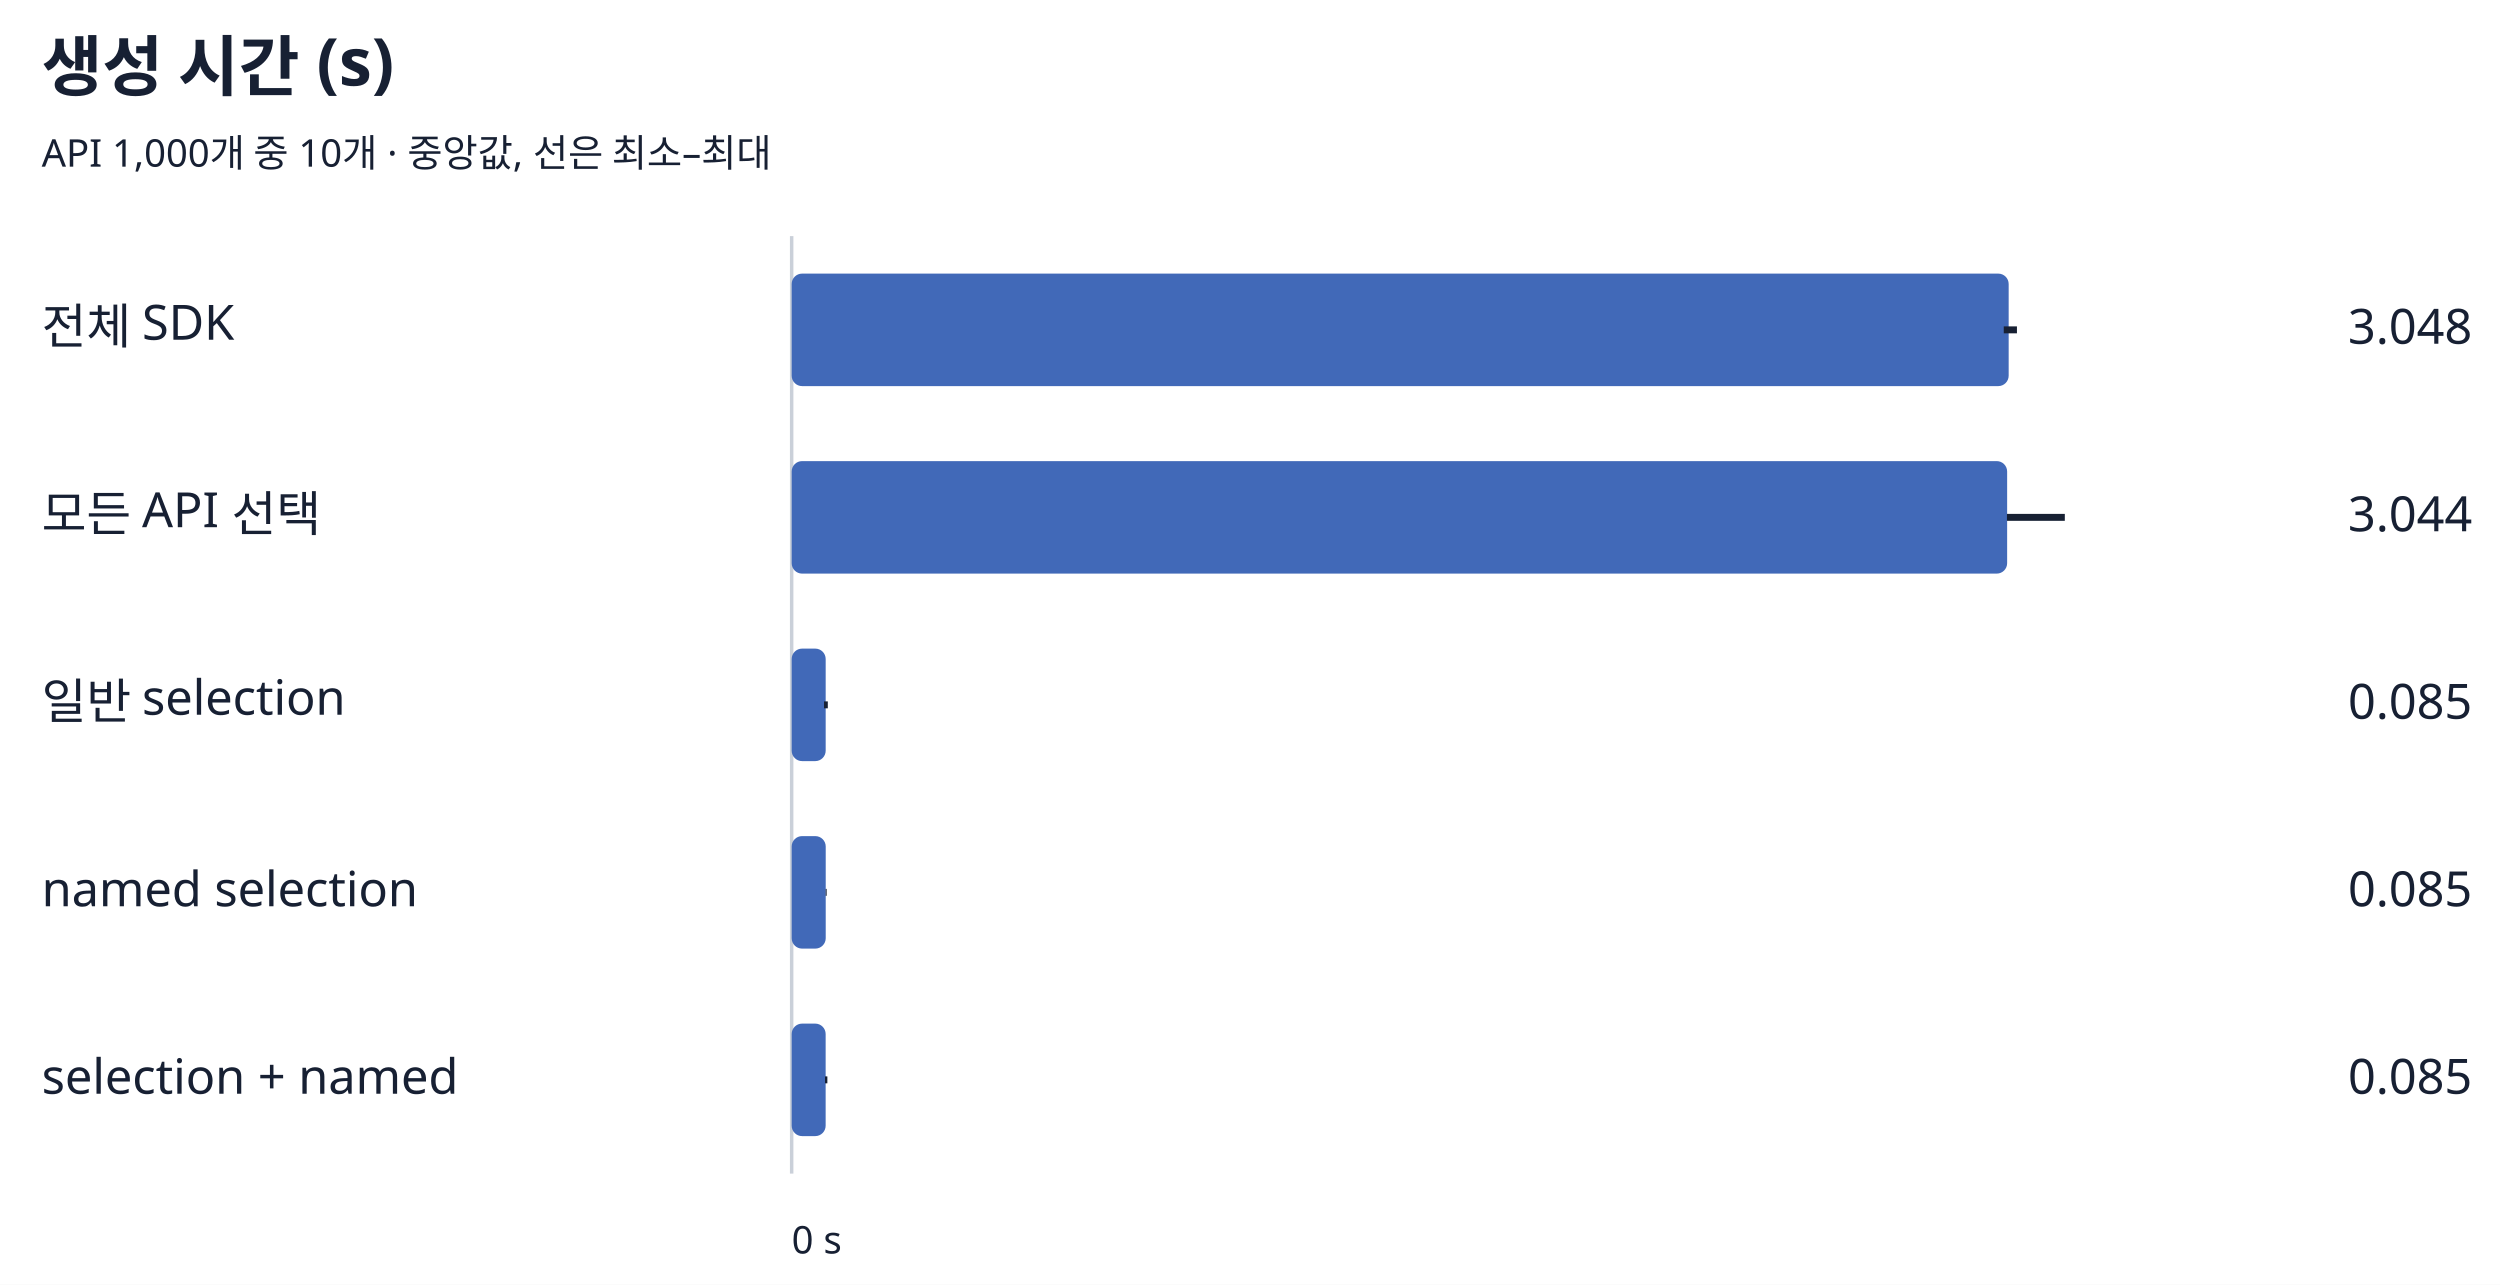
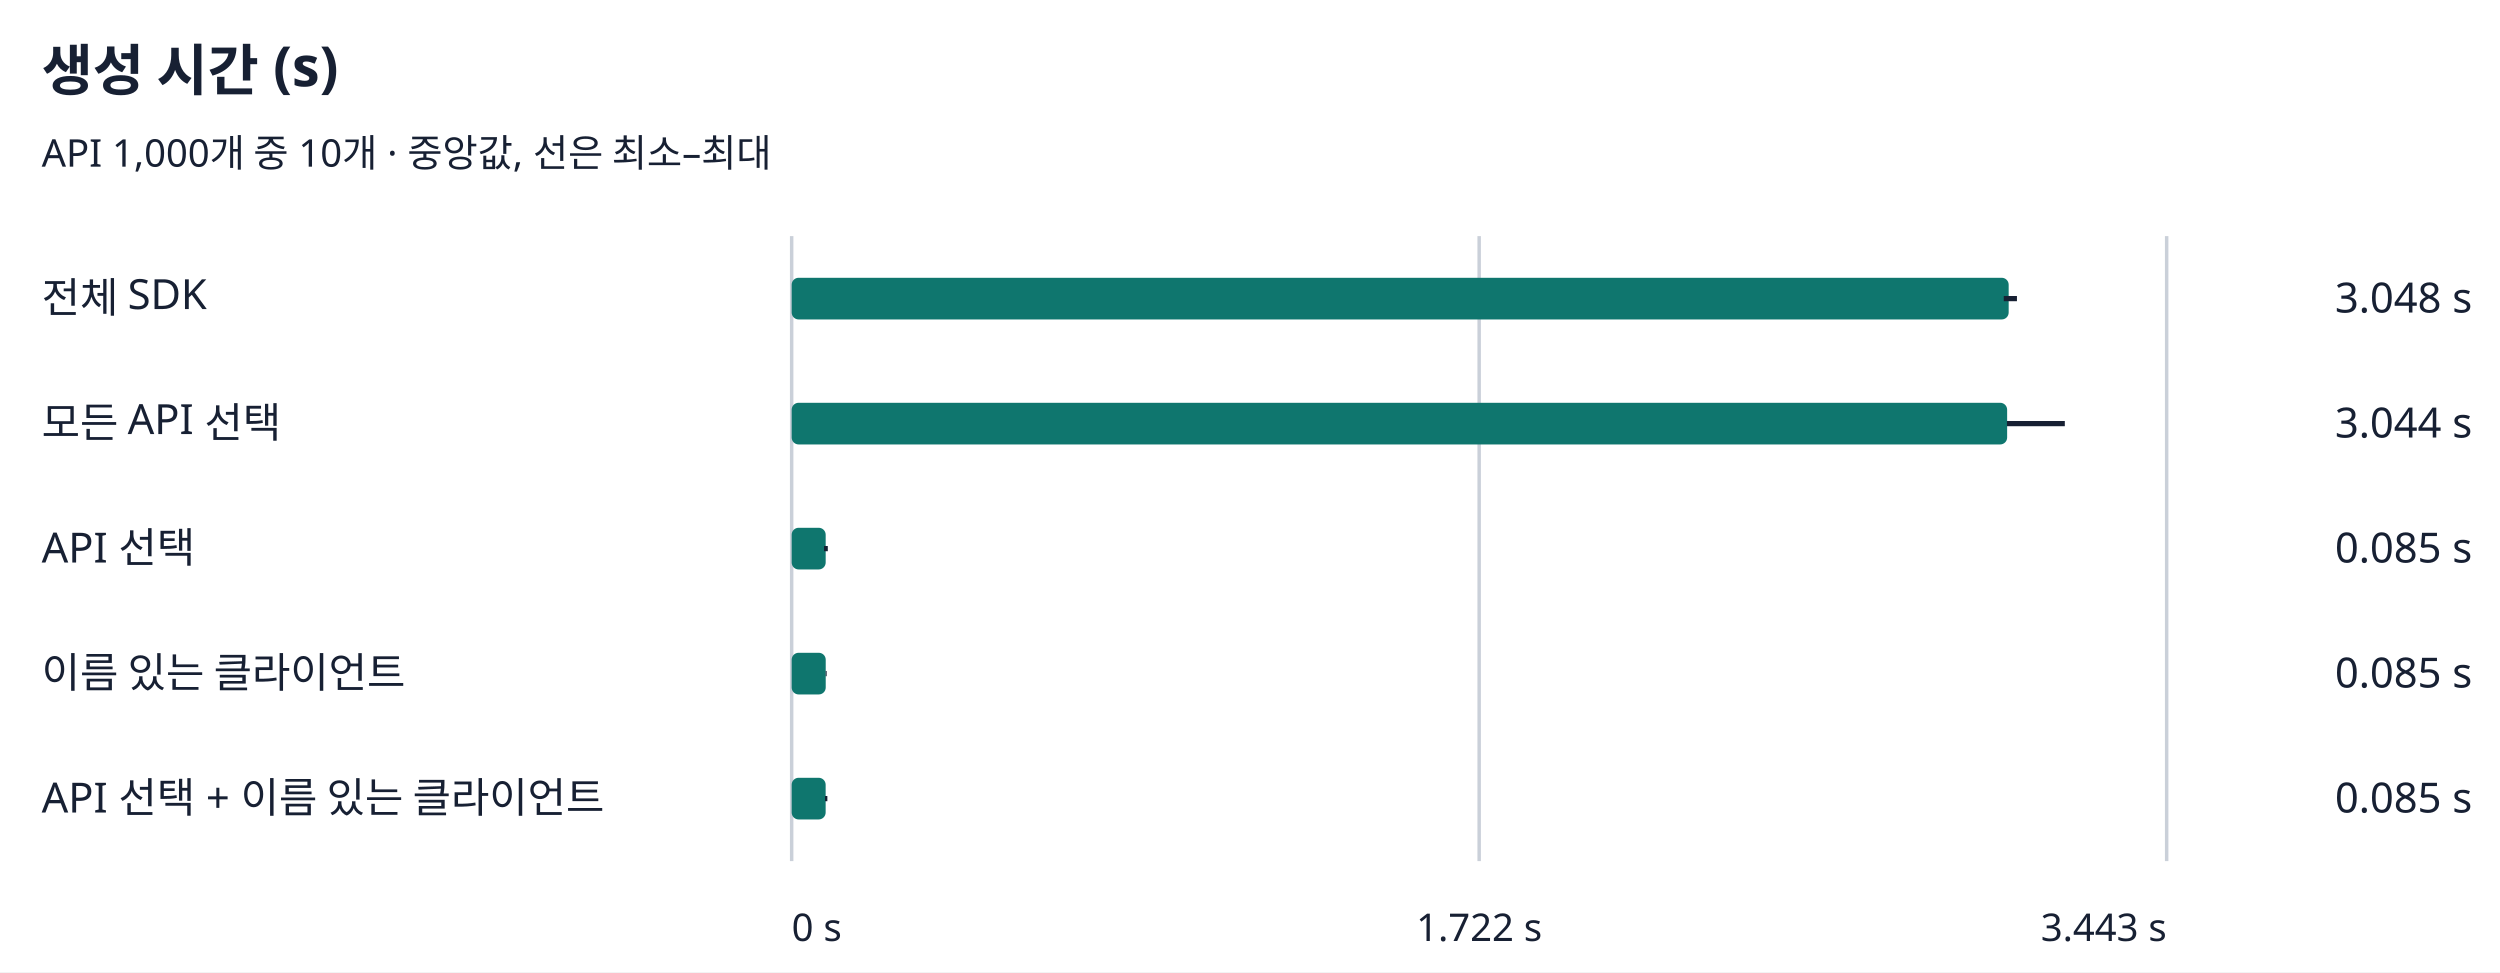
- <svg xmlns="http://www.w3.org/2000/svg" width="720" height="370" viewBox="0 0 720 370" role="img" aria-label="생성 시간 (s)">
-   <rect width="720" height="370" fill="white" />
-   <g font-family="system-ui,sans-serif" font-size="14" fill="#172033">
-     <text x="12" y="26" font-size="19" font-weight="600">생성 시간 (s)</text>
+ <svg xmlns="http://www.w3.org/2000/svg" width="720" height="280" viewBox="0 0 720 280" role="img" aria-label="생성 시간 (s)">
+   <rect width="720" height="280" fill="white" />
+   <g font-family="system-ui,sans-serif" font-size="12" fill="#172033">
+     <text x="12" y="26" font-size="16" font-weight="600">생성 시간 (s)</text>
    <text x="12" y="48" font-size="11">API 1,000개 중 10개 · 중앙값, 선은 최소–최대</text>
    <g transform="translate(0 56)">
-       <line x1="228" y1="12" x2="228" y2="282" stroke="#cad0d9" />
+       <line x1="228" y1="12" x2="228" y2="192" stroke="#cad0d9" />
+       <text x="228" y="215" text-anchor="start" font-size="11">0 s</text>
+       <line x1="426" y1="12" x2="426" y2="192" stroke="#cad0d9" />
+       <text x="426" y="215" text-anchor="middle" font-size="11">1.722 s</text>
+       <line x1="624" y1="12" x2="624" y2="192" stroke="#cad0d9" />
+       <text x="624" y="215" text-anchor="end" font-size="11">3.443 s</text>
      <g>
-         <text x="12" y="43">전체 SDK</text>
-         <rect x="228" y="22.8" width="350.498" height="32.4" rx="3" fill="#4169b8" />
-         <line x1="577.082" x2="580.88" y1="39" y2="39" stroke="#172033" stroke-width="2" />
-         <text x="712" y="43" text-anchor="end">3.048</text>
+         <text x="12" y="34">전체 SDK</text>
+         <rect x="228" y="24" width="350.498" height="12" rx="2" fill="#0f766e" />
+         <line x1="577.082" x2="580.88" y1="30" y2="30" stroke="#172033" stroke-width="1.5" />
+         <text x="712" y="34" text-anchor="end">3.048 s</text>
      </g>
      <g>
-         <text x="12" y="97">모든 API 선택</text>
-         <rect x="228" y="76.8" width="350.056" height="32.4" rx="3" fill="#4169b8" />
-         <line x1="577.999" x2="594.667" y1="93" y2="93" stroke="#172033" stroke-width="2" />
-         <text x="712" y="97" text-anchor="end">3.044</text>
+         <text x="12" y="70">모든 API 선택</text>
+         <rect x="228" y="60" width="350.056" height="12" rx="2" fill="#0f766e" />
+         <line x1="577.999" x2="594.667" y1="66" y2="66" stroke="#172033" stroke-width="1.5" />
+         <text x="712" y="70" text-anchor="end">3.044 s</text>
      </g>
      <g>
-         <text x="12" y="151">일반 selection</text>
-         <rect x="228" y="130.8" width="9.796" height="32.4" rx="3" fill="#4169b8" />
-         <line x1="237.315" x2="238.408" y1="147" y2="147" stroke="#172033" stroke-width="2" />
-         <text x="712" y="151" text-anchor="end">0.085</text>
+         <text x="12" y="106">API 선택</text>
+         <rect x="228" y="96" width="9.796" height="12" rx="2" fill="#0f766e" />
+         <line x1="237.315" x2="238.408" y1="102" y2="102" stroke="#172033" stroke-width="1.5" />
+         <text x="712" y="106" text-anchor="end">0.085 s</text>
      </g>
      <g>
-         <text x="12" y="205">named selection</text>
-         <rect x="228" y="184.8" width="9.808" height="32.4" rx="3" fill="#4169b8" />
-         <line x1="237.788" x2="238.077" y1="201" y2="201" stroke="#172033" stroke-width="2" />
-         <text x="712" y="205" text-anchor="end">0.085</text>
+         <text x="12" y="142">이름 있는 클라이언트</text>
+         <rect x="228" y="132" width="9.808" height="12" rx="2" fill="#0f766e" />
+         <line x1="237.788" x2="238.077" y1="138" y2="138" stroke="#172033" stroke-width="1.5" />
+         <text x="712" y="142" text-anchor="end">0.085 s</text>
      </g>
      <g>
-         <text x="12" y="259">selection + named</text>
-         <rect x="228" y="238.8" width="9.787" height="32.4" rx="3" fill="#4169b8" />
-         <line x1="237.603" x2="238.279" y1="255" y2="255" stroke="#172033" stroke-width="2" />
-         <text x="712" y="259" text-anchor="end">0.085</text>
+         <text x="12" y="178">API 선택 + 이름 있는 클라이언트</text>
+         <rect x="228" y="168" width="9.787" height="12" rx="2" fill="#0f766e" />
+         <line x1="237.603" x2="238.279" y1="174" y2="174" stroke="#172033" stroke-width="1.5" />
+         <text x="712" y="178" text-anchor="end">0.085 s</text>
      </g>
-       <text x="228" y="305" font-size="11">0 s</text>
    </g>
  </g>
</svg>
